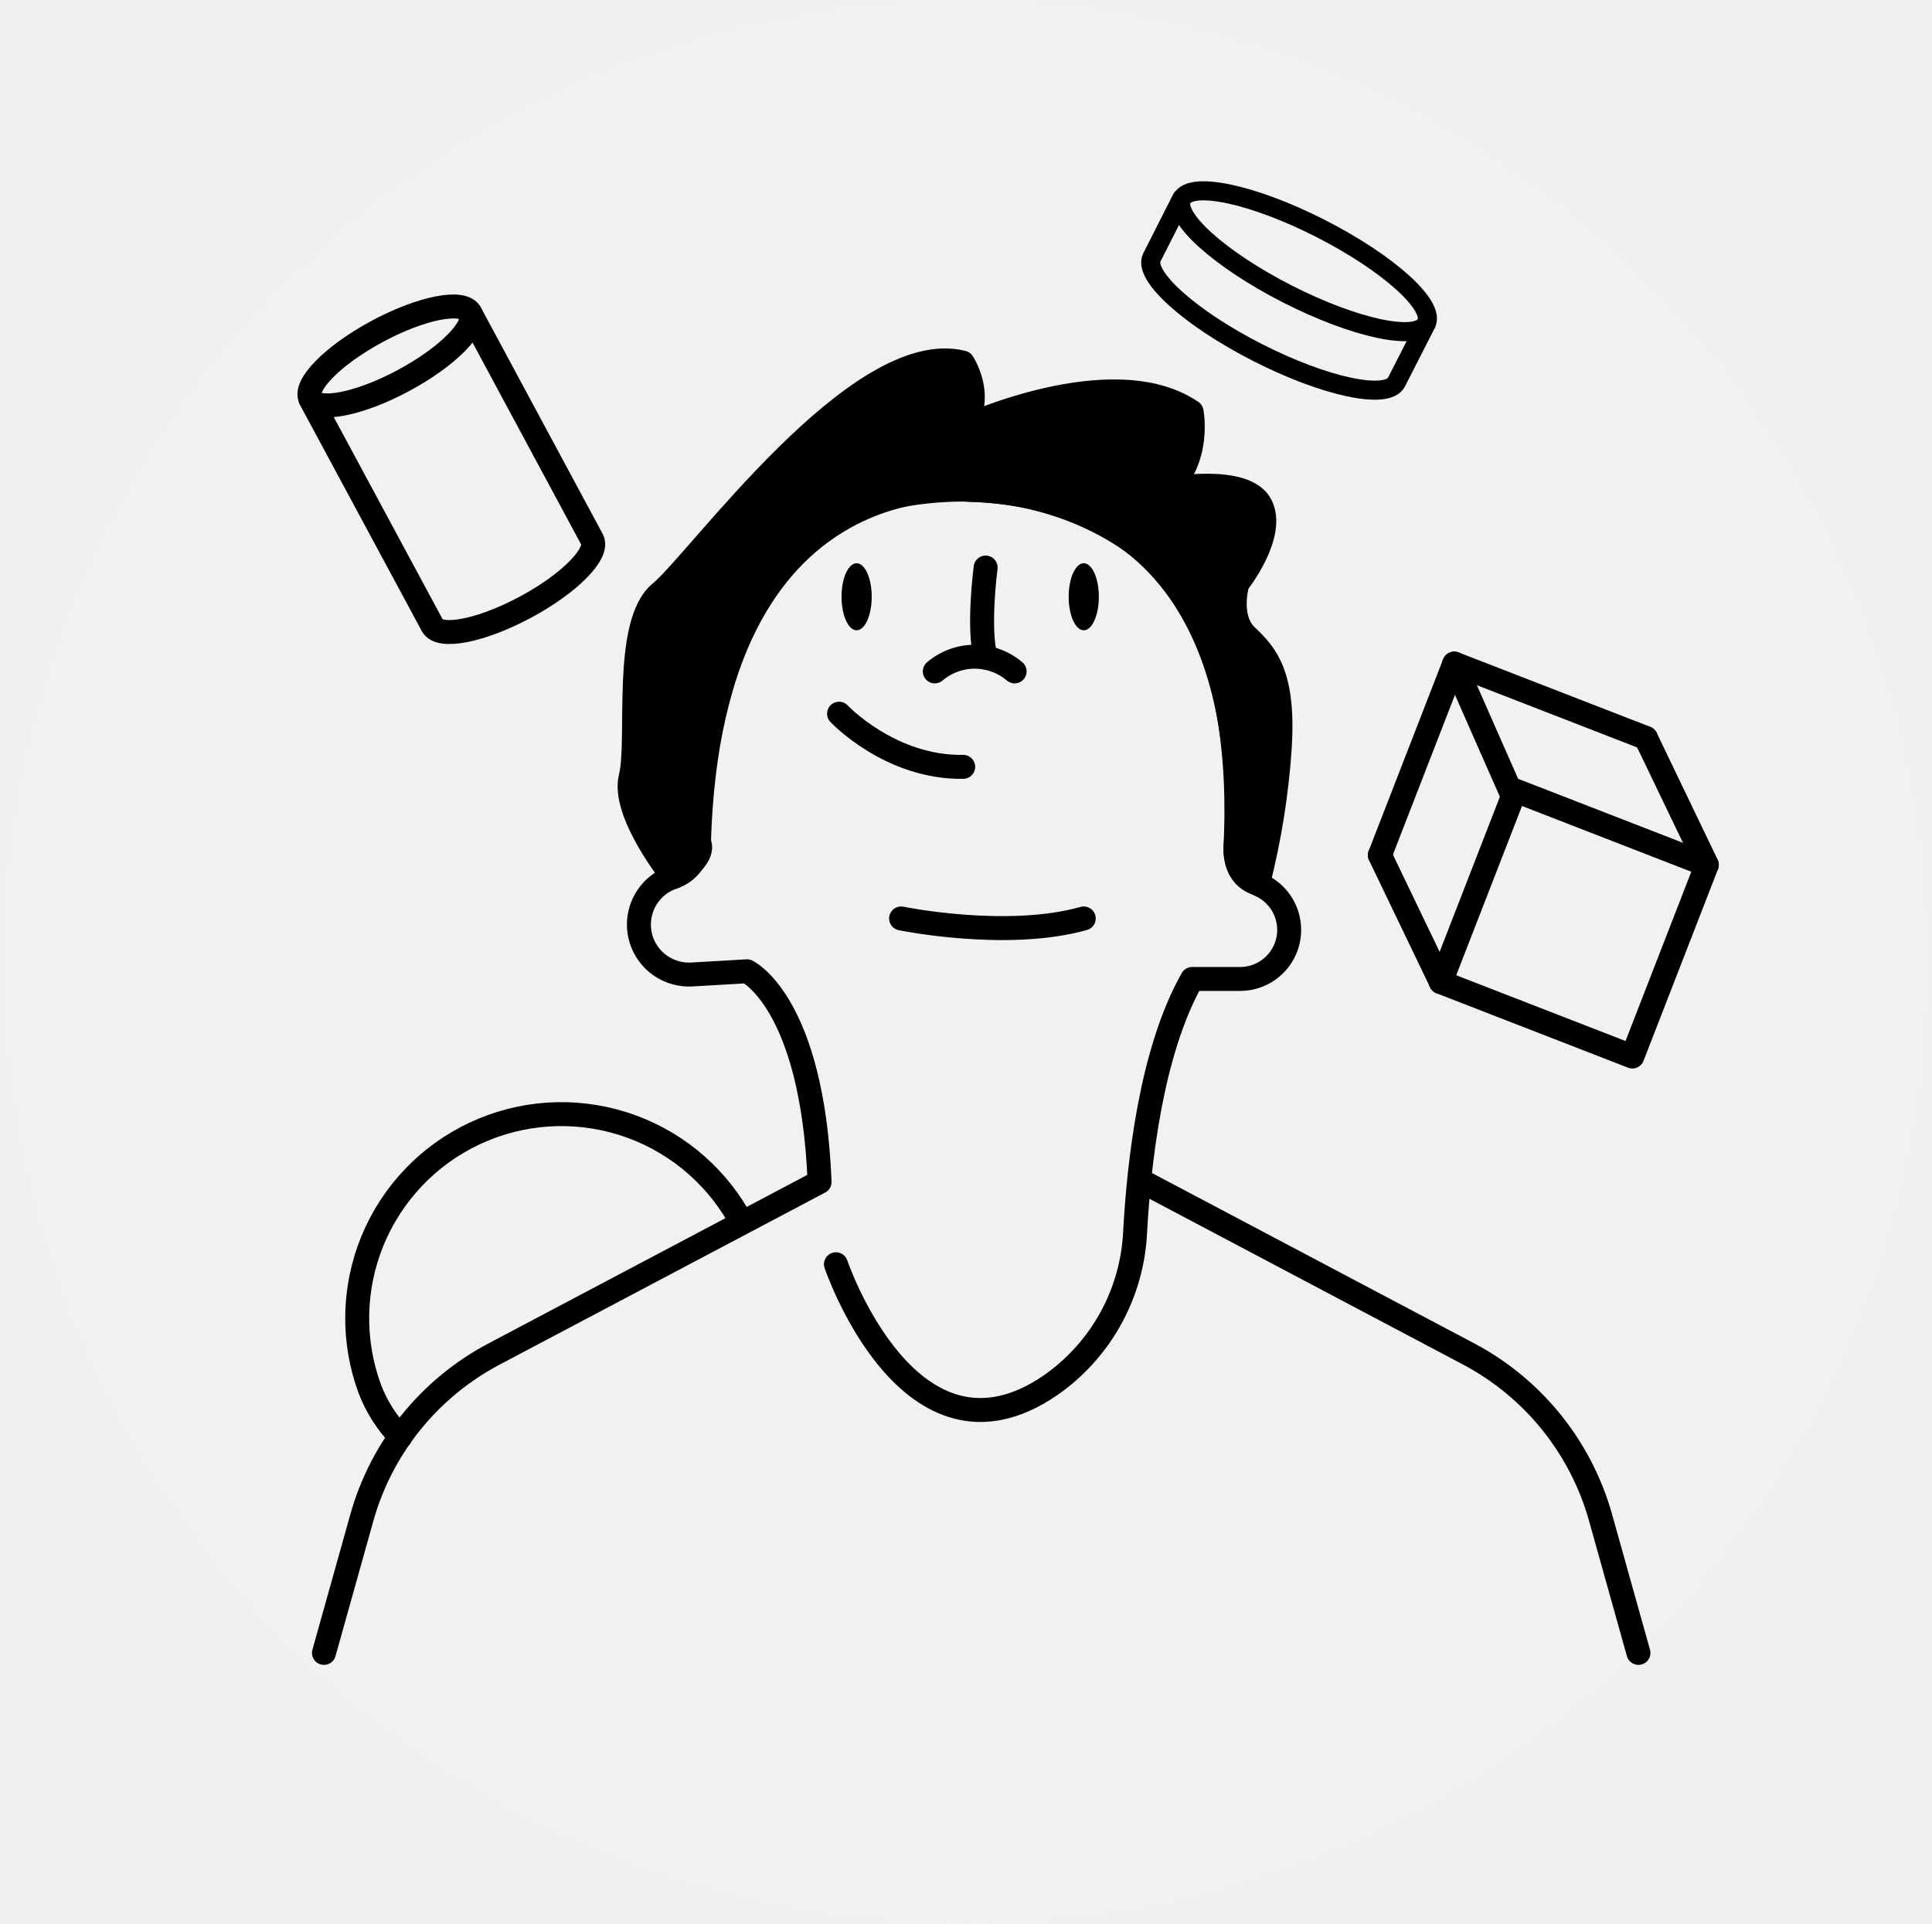
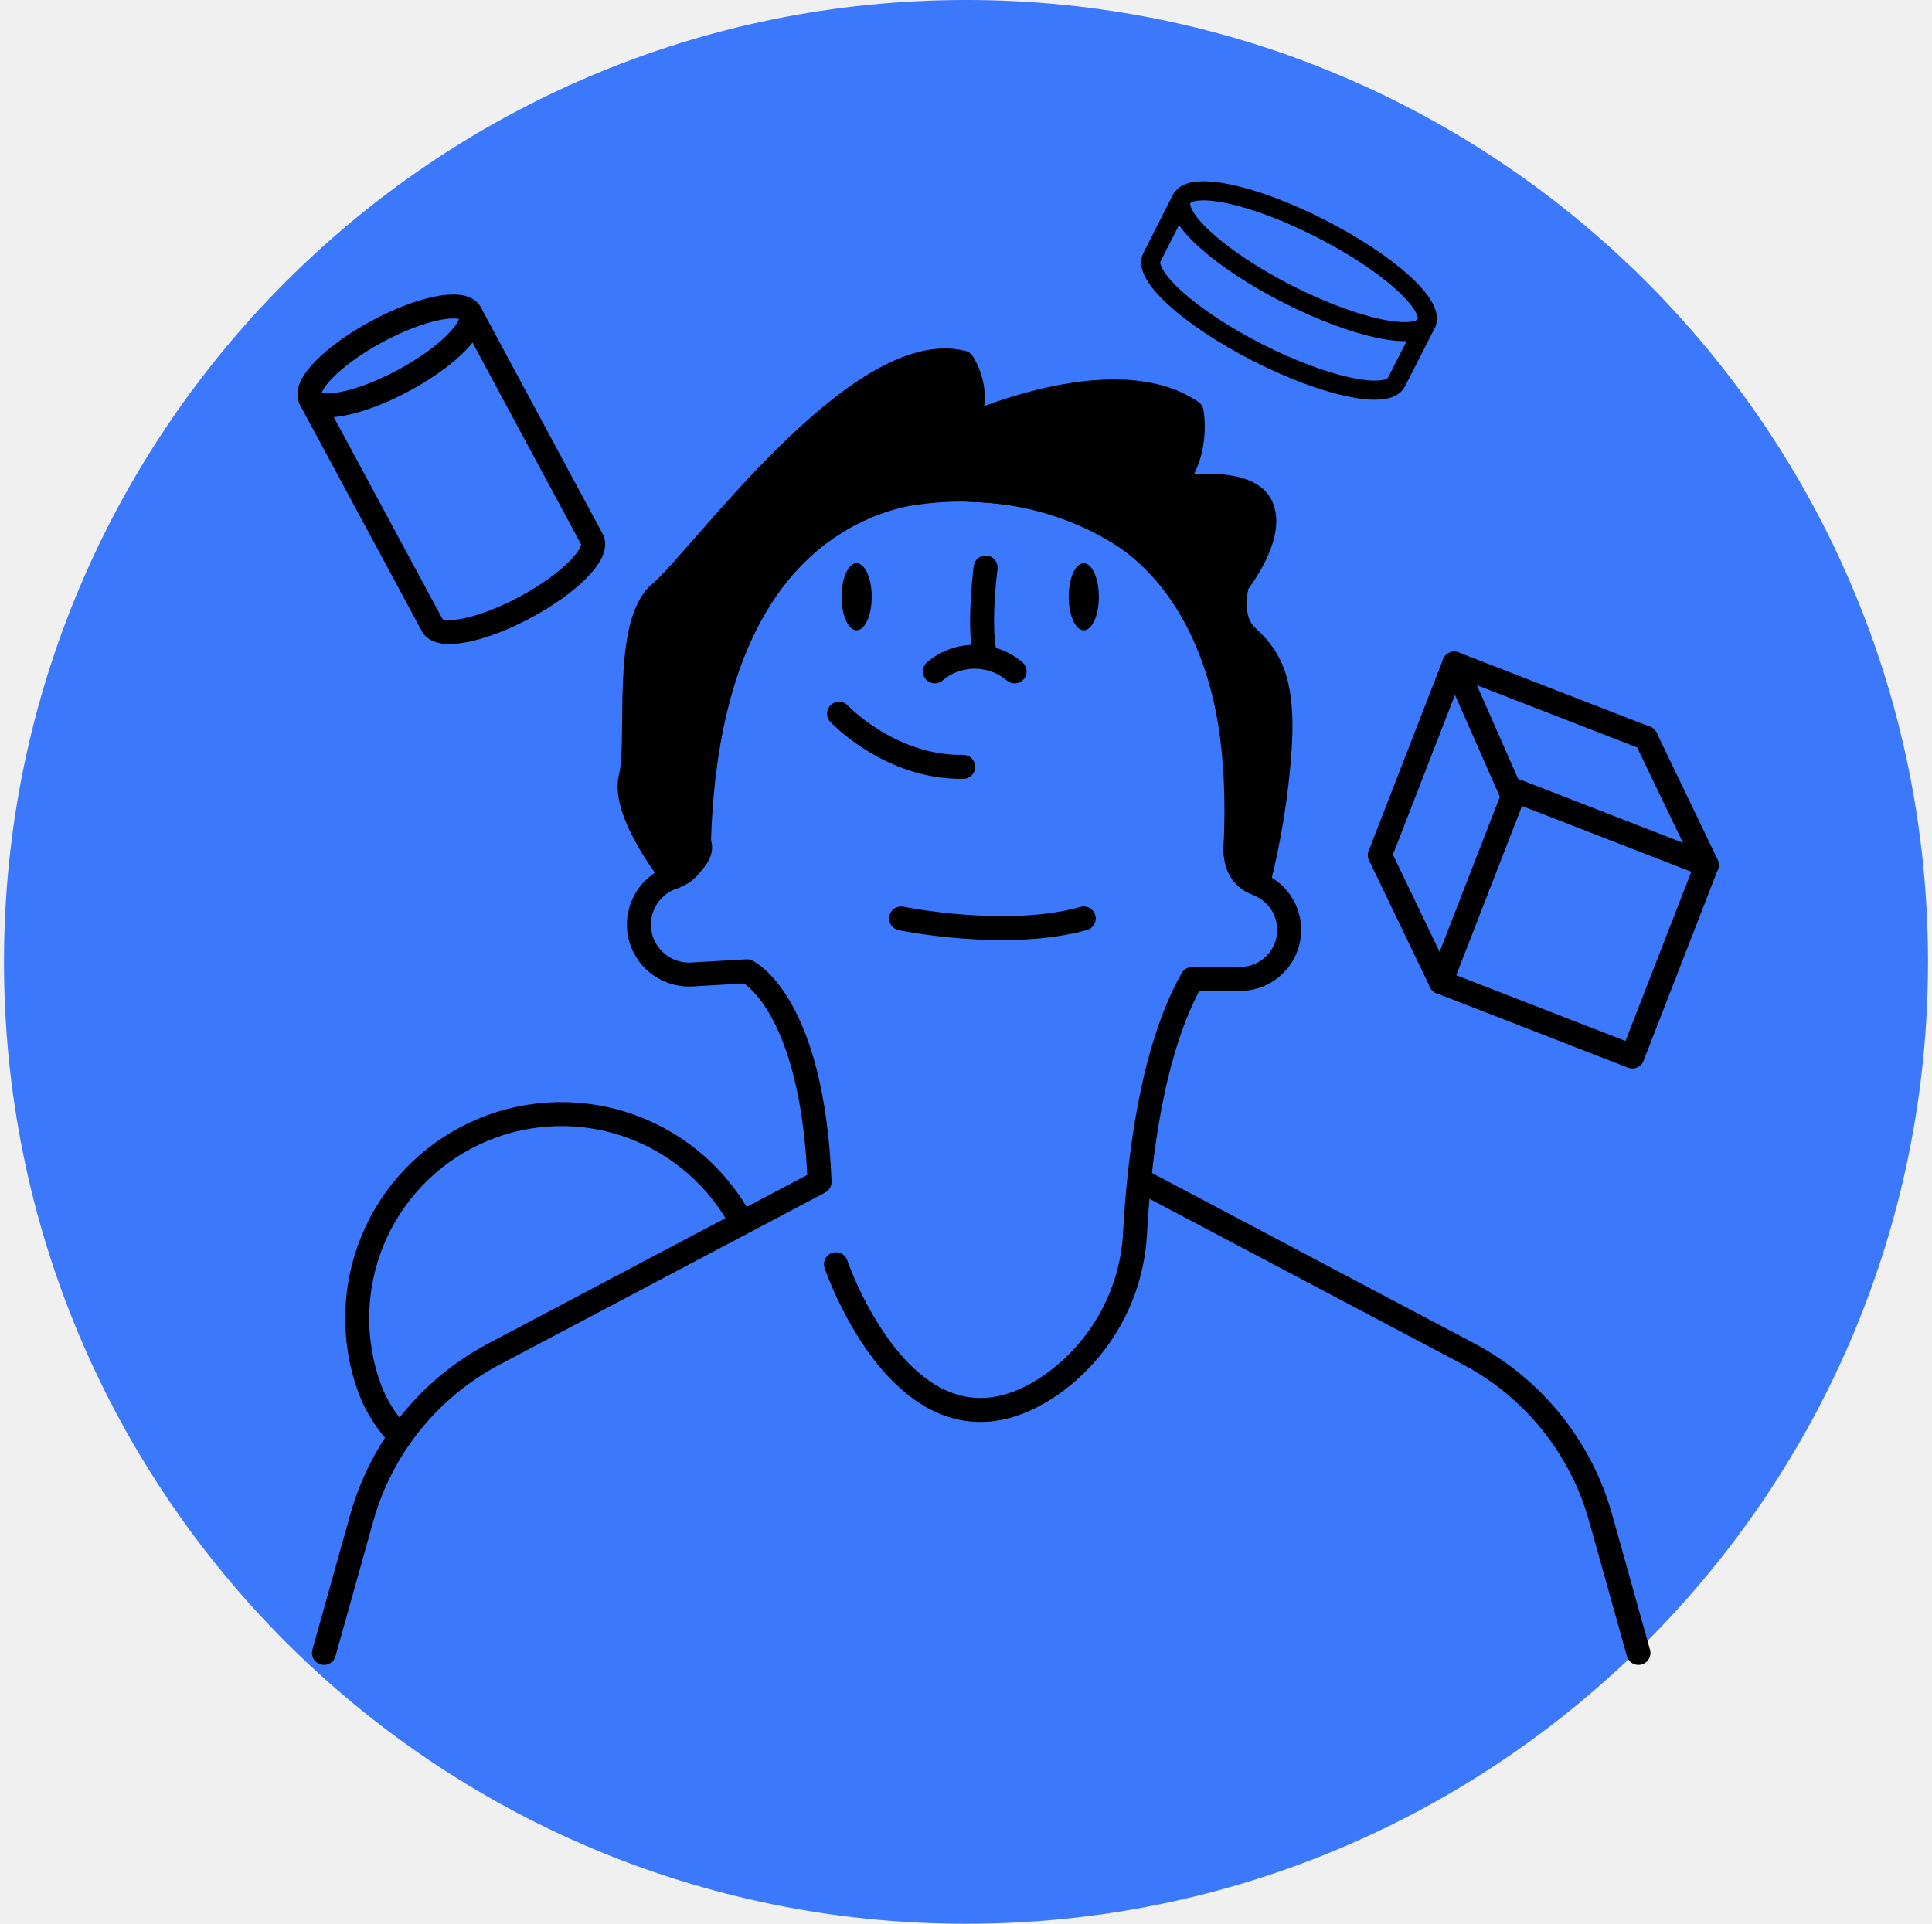
<svg xmlns="http://www.w3.org/2000/svg" width="242" height="241" viewBox="0 0 242 241" fill="none">
-   <circle opacity="0.1" cx="121" cy="120.5" r="120.5" fill="#FAFAFA" />
+   <circle cx="121" cy="120.5" r="120.5" fill="#3C78FB" />
  <g clip-path="url(#clip0)">
-     <path d="M205.23 207.07L200.49 190.14C199.273 185.785 197.184 181.721 194.349 178.198C191.514 174.674 187.994 171.762 184 169.64L143.2 148.07" stroke="black" stroke-width="3" stroke-linecap="round" stroke-linejoin="round" />
-     <path d="M104.71 158.38C104.71 158.38 113.93 185.62 131.56 173.56C134.679 171.392 137.258 168.537 139.099 165.216C140.94 161.894 141.994 158.194 142.18 154.4C142.66 145.66 144.18 131.74 149.33 122.64H155.33C156.138 122.64 156.937 122.481 157.683 122.172C158.43 121.863 159.108 121.41 159.679 120.839C160.25 120.268 160.703 119.59 161.012 118.844C161.321 118.097 161.48 117.298 161.48 116.49C161.48 115.297 161.134 114.129 160.482 113.129C159.83 112.13 158.902 111.341 157.81 110.86L157.59 110.76C156.693 110.369 155.939 109.708 155.434 108.87C154.929 108.031 154.697 107.056 154.77 106.08C155.55 95.4 155.23 62.32 121.39 61.37C121.39 61.37 88.94 57.05 87.55 105.55C87.52 106.514 87.195 107.446 86.62 108.221C86.044 108.995 85.245 109.574 84.33 109.88V109.88C82.76 110.399 81.459 111.518 80.71 112.992C79.961 114.466 79.824 116.176 80.33 117.75V117.75C80.759 119.07 81.612 120.21 82.757 120.994C83.902 121.777 85.275 122.159 86.66 122.08L93.57 121.68C93.57 121.68 101.76 125.5 102.66 148.07L61.86 169.64C57.857 171.757 54.327 174.666 51.483 178.19C48.64 181.714 46.543 185.78 45.32 190.14L40.58 207.07" stroke="black" stroke-width="3" stroke-linecap="round" stroke-linejoin="round" />
-     <path d="M84.32 109.88C84.32 109.88 77.85 101.88 79 97.33C80.15 92.78 78 78.11 82.73 74.24C87.46 70.37 107.54 42.12 120.58 45.42C120.58 45.42 123.45 49.72 120.58 53.59C120.58 53.59 139.37 44.84 149.26 51.59C149.26 51.59 150.41 57.5 146.26 61.28C146.26 61.28 155.87 59.48 157.88 63.21C159.89 66.94 155 73.09 155 73.09C155 73.09 153.71 77.39 156.15 79.69C158.59 81.99 160.88 84.56 160.3 93.69C159.914 99.428 159.003 105.118 157.58 110.69C157.58 110.69 154.58 110.18 154.76 106.01C154.94 101.84 156.17 78.57 143.32 69.06C143.32 69.06 131.6 58.27 112.04 62.2C112.04 62.2 95.3 65.8 90.37 85.9C90.37 85.9 87.2 96.21 87.54 105.48C87.54 105.55 88.78 107.24 84.32 109.88Z" fill="black" stroke="black" stroke-width="3" stroke-linecap="round" stroke-linejoin="round" />
+     <path d="M205.23 207.07L200.49 190.14C199.273 185.784 197.183 181.721 194.349 178.197C191.514 174.674 187.993 171.762 184 169.64L143.2 148.07" stroke="black" stroke-width="3" stroke-linecap="round" stroke-linejoin="round" />
+     <path d="M104.71 158.38C104.71 158.38 113.93 185.62 131.56 173.56C134.679 171.392 137.258 168.537 139.099 165.216C140.941 161.894 141.995 158.193 142.18 154.4C142.66 145.66 144.18 131.74 149.33 122.64H155.33C156.138 122.64 156.937 122.481 157.684 122.172C158.43 121.863 159.108 121.41 159.679 120.839C160.25 120.268 160.703 119.59 161.012 118.844C161.321 118.097 161.48 117.298 161.48 116.49C161.48 115.297 161.134 114.129 160.482 113.129C159.83 112.13 158.902 111.341 157.81 110.86L157.59 110.76C156.693 110.369 155.939 109.708 155.434 108.87C154.929 108.031 154.697 107.056 154.77 106.08C155.55 95.4 155.23 62.32 121.39 61.37C121.39 61.37 88.94 57.05 87.55 105.55C87.52 106.514 87.196 107.446 86.62 108.221C86.044 108.995 85.245 109.574 84.33 109.88V109.88C82.76 110.399 81.459 111.518 80.71 112.992C79.961 114.466 79.825 116.176 80.33 117.75V117.75C80.759 119.07 81.612 120.21 82.757 120.993C83.903 121.777 85.275 122.159 86.66 122.08L93.57 121.68C93.57 121.68 101.76 125.5 102.66 148.07L61.86 169.64C57.857 171.757 54.327 174.666 51.483 178.19C48.64 181.714 46.543 185.78 45.32 190.14L40.58 207.07" stroke="black" stroke-width="3" stroke-linecap="round" stroke-linejoin="round" />
+     <path d="M84.32 109.88C84.32 109.88 77.85 101.88 79 97.33C80.15 92.78 78 78.11 82.73 74.24C87.46 70.37 107.54 42.12 120.58 45.42C120.58 45.42 123.45 49.72 120.58 53.59C120.58 53.59 139.37 44.84 149.26 51.59C149.26 51.59 150.41 57.5 146.26 61.28C146.26 61.28 155.87 59.48 157.88 63.21C159.89 66.94 155 73.09 155 73.09C155 73.09 153.71 77.39 156.15 79.69C158.59 81.99 160.88 84.56 160.3 93.69C159.913 99.428 159.003 105.118 157.58 110.69C157.58 110.69 154.58 110.18 154.76 106.01C154.94 101.84 156.17 78.57 143.32 69.06C143.32 69.06 131.6 58.27 112.04 62.2C112.04 62.2 95.3 65.8 90.37 85.9C90.37 85.9 87.2 96.21 87.54 105.48C87.54 105.55 88.78 107.24 84.32 109.88Z" fill="black" stroke="black" stroke-width="3" stroke-linecap="round" stroke-linejoin="round" />
    <path d="M105.1 89.41C105.1 89.41 111.48 96.21 120.65 96.07" stroke="black" stroke-width="3" stroke-linecap="round" stroke-linejoin="round" />
-     <path d="M117.09 84.11C118.486 82.924 120.258 82.272 122.09 82.272C123.922 82.272 125.694 82.924 127.09 84.11" stroke="black" stroke-width="3" stroke-linecap="round" stroke-linejoin="round" />
+     <path d="M117.09 84.11C118.486 82.924 120.258 82.272 122.09 82.272C123.922 82.272 125.695 82.924 127.09 84.11" stroke="black" stroke-width="3" stroke-linecap="round" stroke-linejoin="round" />
    <path d="M123.46 71.1C123.46 71.1 122.46 78.66 123.46 82.37" stroke="black" stroke-width="3" stroke-linecap="round" stroke-linejoin="round" />
-     <path d="M135.75 78.96C136.794 78.96 137.64 77.08 137.64 74.76C137.64 72.44 136.794 70.56 135.75 70.56C134.706 70.56 133.86 72.44 133.86 74.76C133.86 77.08 134.706 78.96 135.75 78.96Z" fill="black" />
-     <path d="M107.3 78.96C108.344 78.96 109.19 77.08 109.19 74.76C109.19 72.44 108.344 70.56 107.3 70.56C106.256 70.56 105.41 72.44 105.41 74.76C105.41 77.08 106.256 78.96 107.3 78.96Z" fill="black" />
+     <path d="M135.75 78.96C136.794 78.96 137.64 77.08 137.64 74.76C137.64 72.441 136.794 70.56 135.75 70.56C134.706 70.56 133.86 72.441 133.86 74.76C133.86 77.08 134.706 78.96 135.75 78.96Z" fill="black" />
+     <path d="M107.3 78.96C108.343 78.96 109.19 77.08 109.19 74.76C109.19 72.441 108.343 70.56 107.3 70.56C106.256 70.56 105.41 72.441 105.41 74.76C105.41 77.08 106.256 78.96 107.3 78.96Z" fill="black" />
    <path d="M178.66 40.53L174.92 47.87C173.76 50.13 165.97 48.47 157.51 44.16C149.05 39.85 143.13 34.51 144.28 32.25L148 24.91" stroke="black" stroke-width="2.39" stroke-linecap="round" stroke-linejoin="round" />
-     <path d="M178.655 40.538C179.809 38.274 173.889 32.943 165.431 28.63C156.974 24.317 149.182 22.655 148.028 24.919C146.873 27.182 152.794 32.513 161.252 36.826C169.709 41.139 177.501 42.801 178.655 40.538Z" stroke="black" stroke-width="2.39" stroke-linecap="round" stroke-linejoin="round" />
-     <path d="M92.49 152.39C89.292 146.835 84.125 142.683 78.011 140.756C71.897 138.829 65.283 139.267 59.477 141.985C53.672 144.702 49.098 149.5 46.661 155.429C44.225 161.358 44.103 167.986 46.32 174C47.175 176.24 48.478 178.282 50.15 180V180" stroke="black" stroke-width="3" stroke-linecap="round" stroke-linejoin="round" />
-     <path d="M50.552 47.665C56.078 44.693 59.817 40.908 58.904 39.211C57.992 37.513 52.772 38.546 47.246 41.517C41.721 44.489 37.981 48.274 38.894 49.971C39.807 51.669 45.027 50.636 50.552 47.665Z" stroke="black" stroke-width="3" stroke-linecap="round" stroke-linejoin="round" />
+     <path d="M178.655 40.537C179.809 38.274 173.889 32.943 165.431 28.63C156.974 24.317 149.182 22.655 148.028 24.919C146.874 27.182 152.794 32.513 161.252 36.826C169.709 41.139 177.501 42.801 178.655 40.537Z" stroke="black" stroke-width="2.39" stroke-linecap="round" stroke-linejoin="round" />
+     <path d="M92.49 152.39C89.292 146.835 84.124 142.683 78.011 140.756C71.897 138.829 65.283 139.267 59.477 141.985C53.672 144.702 49.098 149.5 46.661 155.429C44.225 161.358 44.103 167.986 46.32 174C47.175 176.24 48.478 178.282 50.15 180V180" stroke="black" stroke-width="3" stroke-linecap="round" stroke-linejoin="round" />
+     <path d="M50.552 47.665C56.078 44.693 59.817 40.908 58.904 39.211C57.991 37.513 52.772 38.546 47.246 41.517C41.721 44.489 37.981 48.274 38.894 49.971C39.807 51.669 45.026 50.636 50.552 47.665Z" stroke="black" stroke-width="3" stroke-linecap="round" stroke-linejoin="round" />
    <path d="M38.89 50L54.16 78.36C55.07 80.06 60.29 79.03 65.82 76.06C71.35 73.09 75.08 69.3 74.17 67.6L58.9 39.21" stroke="black" stroke-width="3" stroke-linecap="round" stroke-linejoin="round" />
-     <path d="M213.791 108.354L189.789 99.03L180.464 123.032L204.467 132.356L213.791 108.354Z" stroke="black" stroke-width="3" stroke-linecap="round" stroke-linejoin="round" />
+     <path d="M213.791 108.354L189.789 99.029L180.464 123.032L204.467 132.356L213.791 108.354Z" stroke="black" stroke-width="3" stroke-linecap="round" stroke-linejoin="round" />
    <path d="M172.84 107.13L182.16 83.13L206.16 92.45" stroke="black" stroke-width="3" stroke-linecap="round" stroke-linejoin="round" />
    <path d="M180.48 123.03L172.84 107.13" stroke="black" stroke-width="3" stroke-linecap="round" stroke-linejoin="round" />
    <path d="M213.8 108.35L206.16 92.45" stroke="black" stroke-width="3" stroke-linecap="round" stroke-linejoin="round" />
    <path d="M182.16 83.13L189.5 99.79" stroke="black" stroke-width="3" stroke-linecap="round" stroke-linejoin="round" />
    <path d="M112.87 115.06C112.87 115.06 126.09 117.78 135.75 115.06" stroke="black" stroke-width="3" stroke-linecap="round" stroke-linejoin="round" />
  </g>
  <defs>
    <clipPath id="clip0">
      <rect width="200" height="200" fill="white" transform="translate(29 21)" />
    </clipPath>
  </defs>
</svg>
